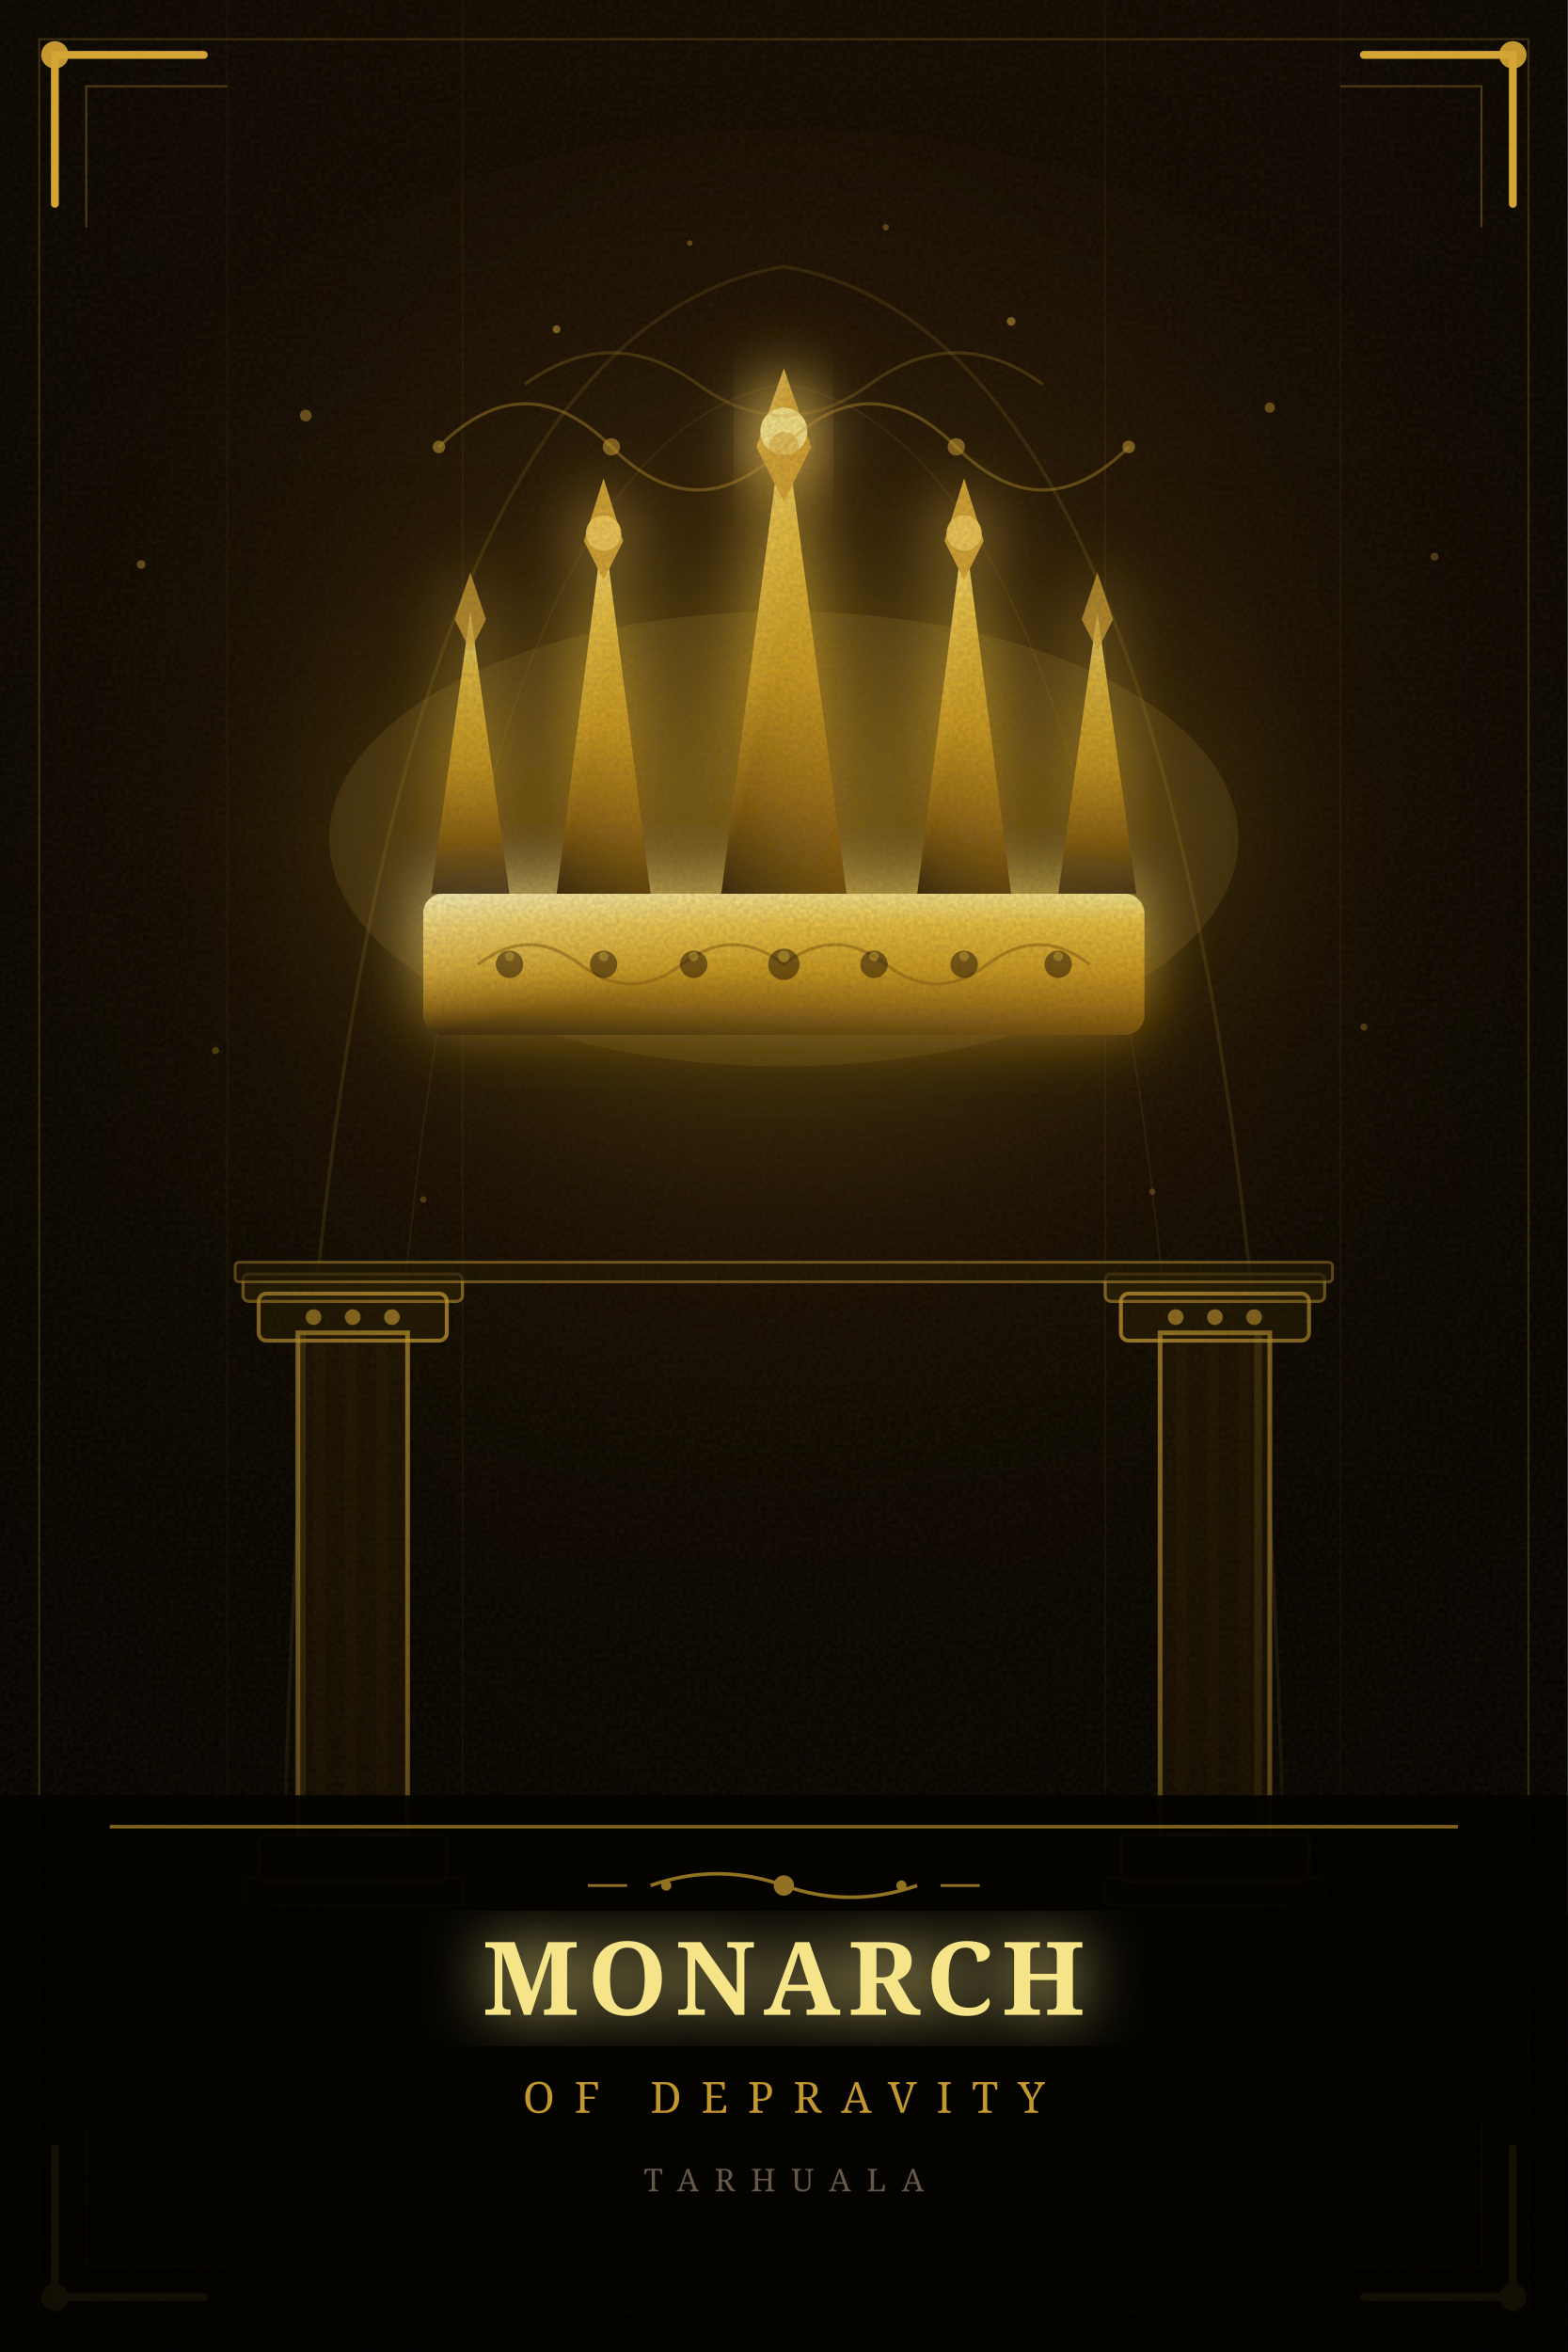
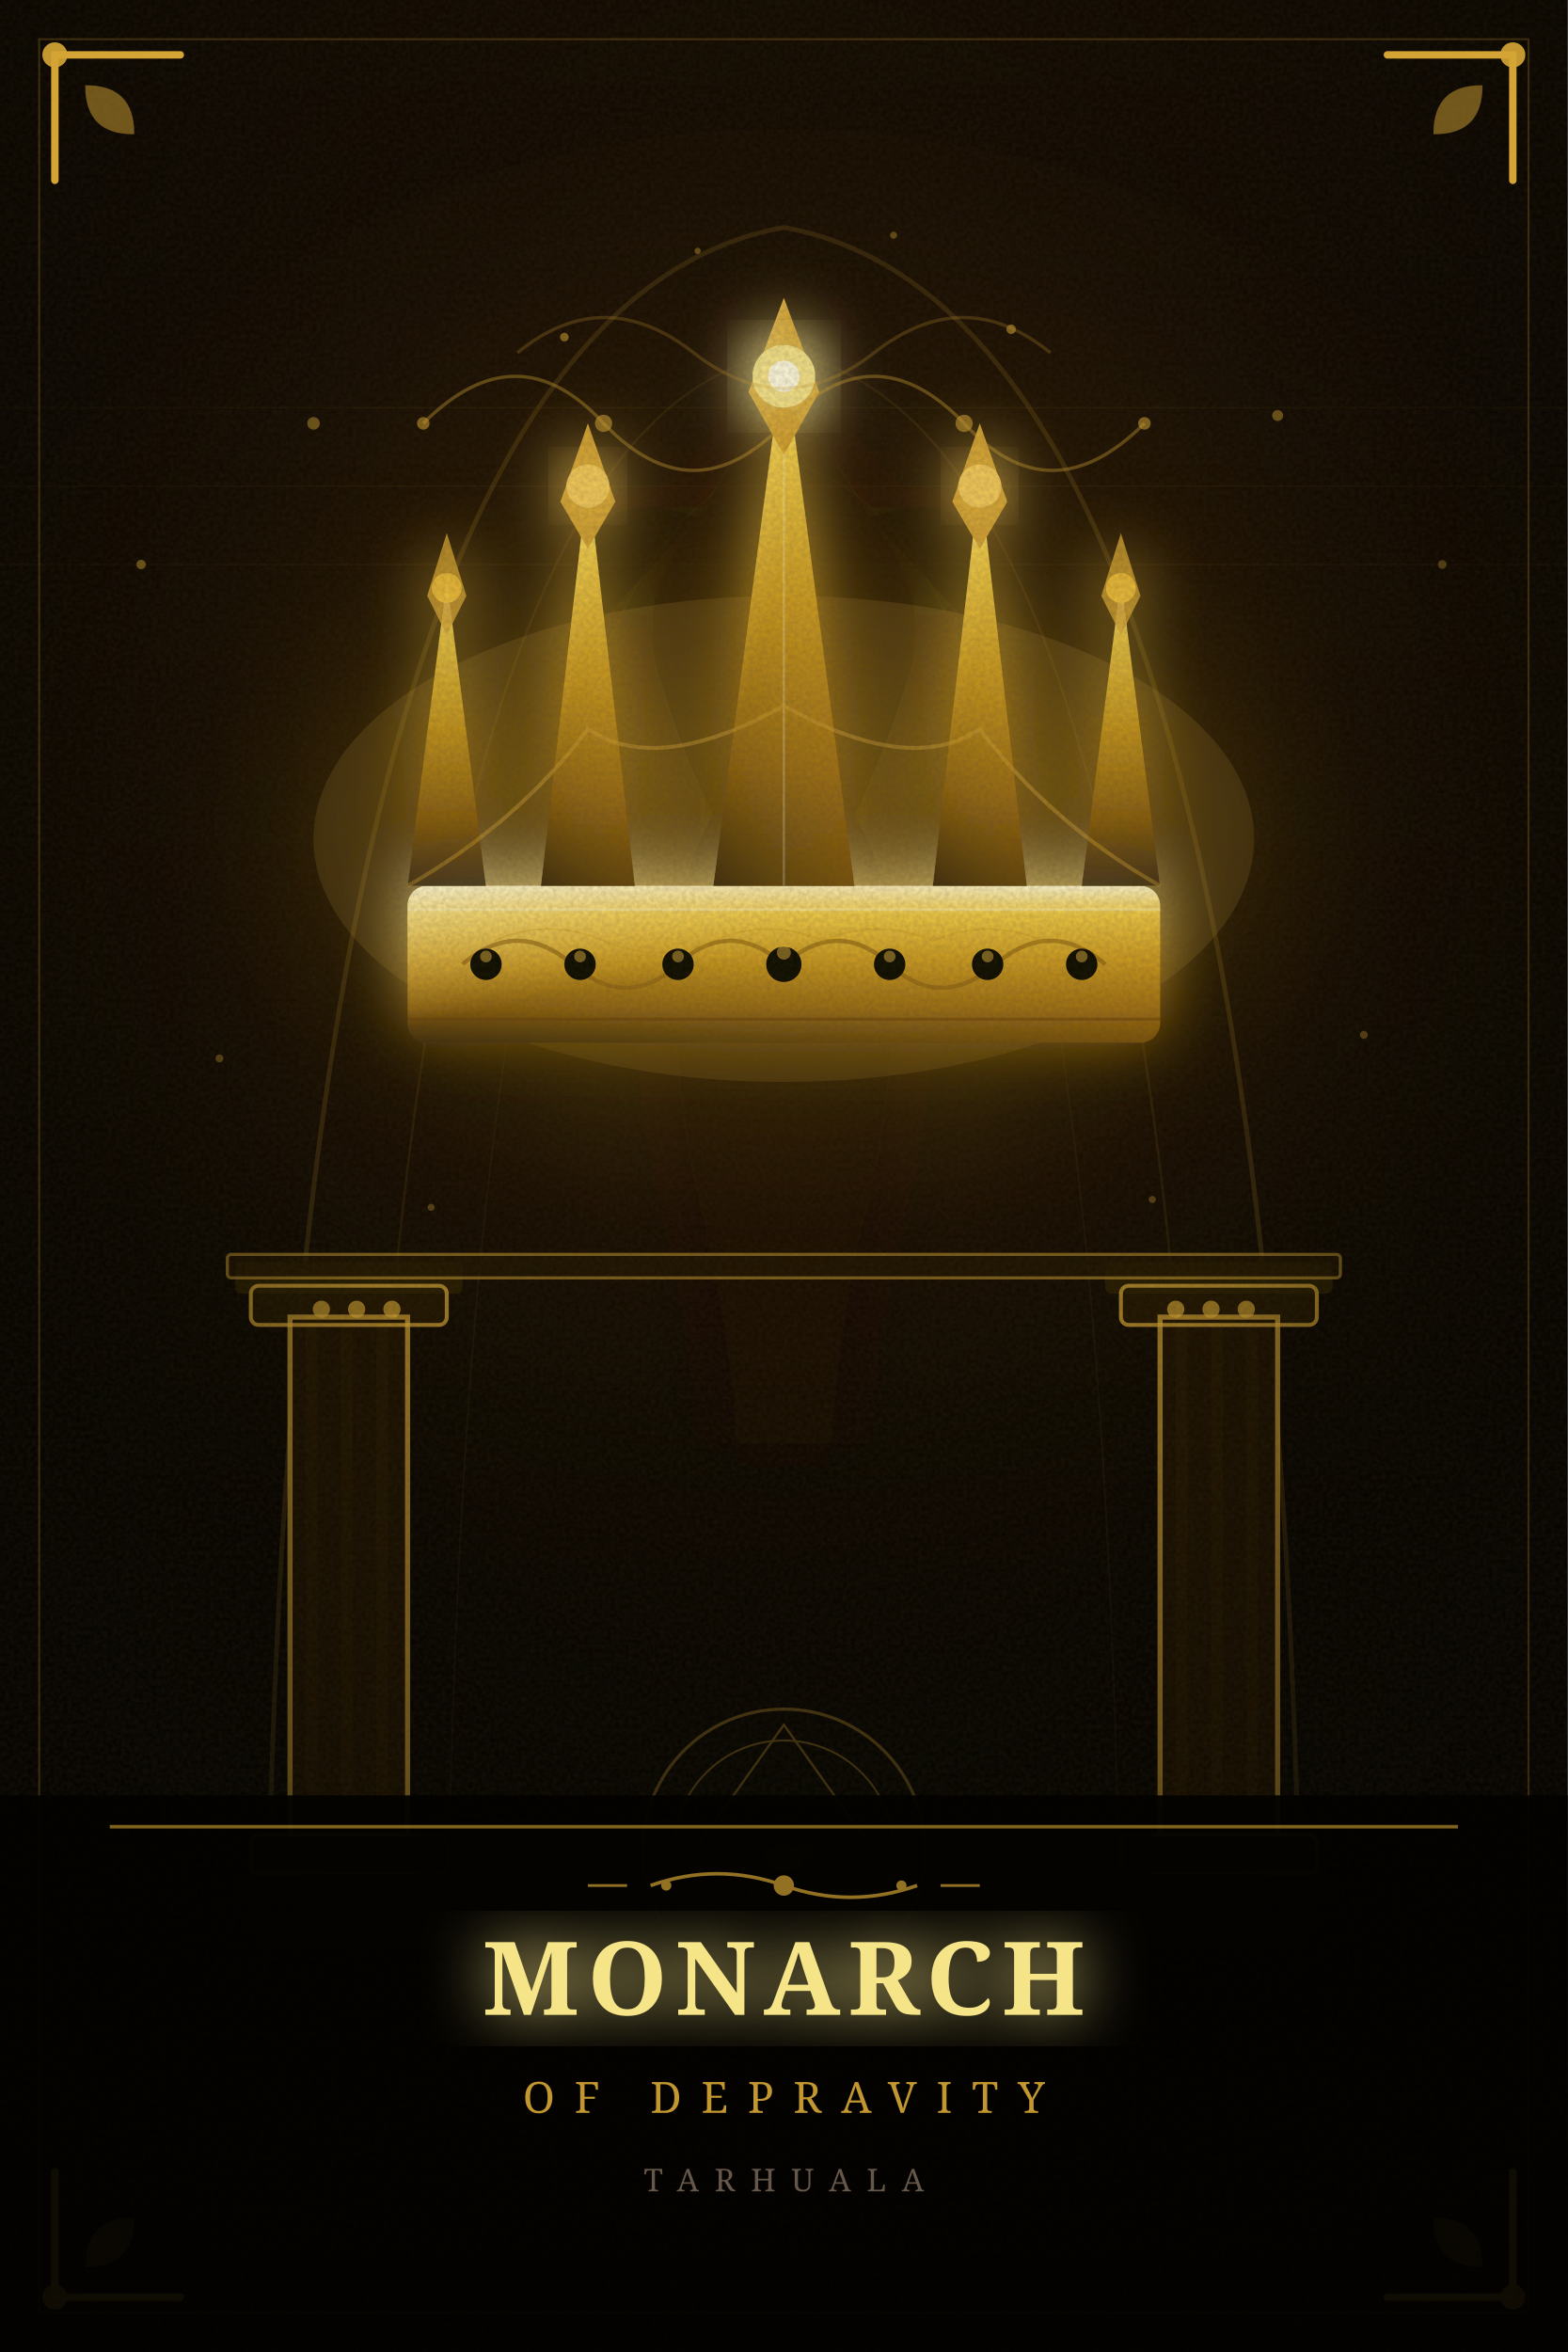
<svg xmlns="http://www.w3.org/2000/svg" viewBox="0 0 400 600" width="400" height="600">
  <defs>
    <filter id="grain">
      <feTurbulence type="fractalNoise" baseFrequency="0.88" numOctaves="3" seed="13" />
      <feColorMatrix values="0 0 0 0 0.06  0 0 0 0 0.04  0 0 0 0 0.01  0 0 0 0.48 0" />
      <feComposite in2="SourceGraphic" operator="in" />
    </filter>
    <filter id="glow" x="-40%" y="-40%" width="180%" height="180%">
      <feGaussianBlur stdDeviation="8" result="b" />
      <feMerge>
        <feMergeNode in="b" />
        <feMergeNode in="SourceGraphic" />
      </feMerge>
    </filter>
    <filter id="crownhalo" x="-55%" y="-55%" width="210%" height="210%">
      <feGaussianBlur stdDeviation="20" result="b" />
      <feMerge>
        <feMergeNode in="b" />
        <feMergeNode in="SourceGraphic" />
      </feMerge>
    </filter>
+     <filter id="shadowblur" x="-30%" y="-20%" width="160%" height="160%">
+       <feGaussianBlur stdDeviation="12" result="b" />
+       <feMerge>
+         <feMergeNode in="b" />
+         <feMergeNode in="SourceGraphic" />
+       </feMerge>
+     </filter>
    <linearGradient id="bg" x1="0" y1="0" x2="0" y2="1">
      <stop offset="0%" stop-color="#130a01" />
      <stop offset="40%" stop-color="#0a0500" />
      <stop offset="100%" stop-color="#020100" />
    </linearGradient>
    <radialGradient id="goldAura" cx="50%" cy="40%" r="56%">
-       <stop offset="0%" stop-color="#d4a434" stop-opacity="0.42" />
-       <stop offset="52%" stop-color="#6a4008" stop-opacity="0.14" />
+       <stop offset="0%" stop-color="#d4a434" stop-opacity="0.44" />
+       <stop offset="48%" stop-color="#6a4008" stop-opacity="0.15" />
      <stop offset="100%" stop-color="#000" stop-opacity="0" />
    </radialGradient>
    <linearGradient id="goldMetal" x1="0" y1="0" x2="0" y2="1">
-       <stop offset="0%" stop-color="#f8e890" />
-       <stop offset="22%" stop-color="#e8c040" />
-       <stop offset="55%" stop-color="#c89820" />
-       <stop offset="80%" stop-color="#8a6010" />
+       <stop offset="0%" stop-color="#fff8d0" />
+       <stop offset="18%" stop-color="#f0cc48" />
+       <stop offset="48%" stop-color="#c89820" />
+       <stop offset="78%" stop-color="#8a6010" />
      <stop offset="100%" stop-color="#3a2808" />
    </linearGradient>
    <linearGradient id="goldShine" x1="0" y1="0" x2="1" y2="1">
-       <stop offset="0%" stop-color="#fff8d0" stop-opacity="0.65" />
-       <stop offset="50%" stop-color="#f0c040" stop-opacity="0" />
-       <stop offset="100%" stop-color="#c08010" stop-opacity="0.45" />
-     </linearGradient>
+       <stop offset="0%" stop-color="#fff8d0" stop-opacity="0.68" />
+       <stop offset="45%" stop-color="#f0c040" stop-opacity="0" />
+       <stop offset="100%" stop-color="#c08010" stop-opacity="0.48" />
+     </linearGradient>
+     <radialGradient id="shadowFig" cx="50%" cy="20%" r="80%">
+       <stop offset="0%" stop-color="#1a0e00" stop-opacity="0.95" />
+       <stop offset="100%" stop-color="#000" stop-opacity="0" />
+     </radialGradient>
    <linearGradient id="scrollFade" x1="0" y1="0" x2="0" y2="1">
      <stop offset="0%" stop-color="#0a0500" stop-opacity="0" />
      <stop offset="100%" stop-color="#020100" stop-opacity="1" />
    </linearGradient>
    <radialGradient id="vig" cx="50%" cy="38%" r="76%">
      <stop offset="40%" stop-color="#000" stop-opacity="0" />
      <stop offset="100%" stop-color="#000" stop-opacity="0.92" />
    </radialGradient>
  </defs>
  <rect width="400" height="600" fill="url(#bg)" />
  <ellipse cx="200" cy="248" rx="235" ry="215" fill="url(#goldAura)" />
-   <path d="M 72 530 Q 72 90 200 68 Q 328 90 328 530" fill="none" stroke="#d4a434" stroke-width="0.9" opacity="0.14" />
-   <path d="M 95 530 Q 95 116 200 98 Q 305 116 305 530" fill="none" stroke="#d4a434" stroke-width="0.5" opacity="0.09" />
-   <g stroke="#d4a434" stroke-width="0.5" fill="none" opacity="0.07">
-     <line x1="58" y1="0" x2="58" y2="600" />
-     <line x1="118" y1="0" x2="118" y2="600" />
-     <line x1="282" y1="0" x2="282" y2="600" />
-     <line x1="342" y1="0" x2="342" y2="600" />
+   <path d="M 68 540 Q 68 82 200 58 Q 332 82 332 540" fill="none" stroke="#d4a434" stroke-width="1.2" opacity="0.16" />
+   <path d="M 92 540 Q 92 108 200 90 Q 308 108 308 540" fill="none" stroke="#d4a434" stroke-width="0.6" opacity="0.10" />
+   <path d="M 114 540 Q 114 132 200 118 Q 286 132 286 540" fill="none" stroke="#d4a434" stroke-width="0.4" opacity="0.06" />
+   <g stroke="#d4a434" stroke-width="0.35" fill="none" opacity="0.06">
+     <line x1="0" y1="104" x2="400" y2="104" />
+     <line x1="0" y1="124" x2="400" y2="124" />
+     <line x1="0" y1="144" x2="400" y2="144" />
+   </g>
+   <g transform="translate(200 280)" filter="url(#shadowblur)" opacity="0.55">
+     <path d="M -22,-148 Q -8,-170 0,-182 Q 8,-170 22,-148 Q 38,-128 32,-108 Q 26,-88 18,-72 Q 28,-56 28,-32 Q 28,0 20,32 Q 14,56 12,88 L -12,88 Q -14,56 -20,32 Q -28,0 -28,-32 Q -28,-56 -18,-72 Q -26,-88 -32,-108 Q -38,-128 -22,-148 Z" fill="#1a0e00" />
+     <path d="M -22,-148 Q -44,-156 -52,-140 Q -56,-128 -48,-120" fill="#150a00" />
+     <path d="M  22,-148 Q  44,-156  52,-140 Q  56,-128  48,-120" fill="#150a00" />
+     <path d="M -8,-170 Q -18,-188 -12,-200 Q -6,-208 0,-202" fill="#150a00" />
+     <path d="M  8,-170 Q  18,-188  12,-200 Q   6,-208  0,-202" fill="#150a00" />
  </g>
  <g transform="translate(200 196)" filter="url(#crownhalo)">
-     <ellipse cx="0" cy="18" rx="116" ry="58" fill="#d4a434" opacity="0.14" />
+     <ellipse cx="0" cy="18" rx="120" ry="62" fill="#d4a434" opacity="0.16" />
  </g>
  <g transform="translate(200 196)" filter="url(#glow)">
-     <rect x="-92" y="32" width="184" height="36" rx="5" fill="url(#goldMetal)" />
-     <rect x="-92" y="32" width="184" height="36" rx="5" fill="url(#goldShine)" />
-     <path d="M -78 50 Q -65 40 -52 50 Q -39 60 -26 50 Q -13 40 0 50 Q 13 40 26 50 Q 39 60 52 50 Q 65 40 78 50" stroke="#8a6010" stroke-width="0.8" fill="none" opacity="0.55" />
-     <g fill="#1a0900" opacity="0.5">
-       <circle cx="-70" cy="50" r="3.5" />
-       <circle cx="-46" cy="50" r="3.5" />
-       <circle cx="-23" cy="50" r="3.5" />
-       <circle cx="0" cy="50" r="4" />
-       <circle cx="23" cy="50" r="3.5" />
-       <circle cx="46" cy="50" r="3.5" />
-       <circle cx="70" cy="50" r="3.5" />
+     <rect x="-96" y="30" width="192" height="40" rx="5" fill="url(#goldMetal)" />
+     <rect x="-96" y="30" width="192" height="40" rx="5" fill="url(#goldShine)" />
+     <line x1="-96" y1="36" x2="96" y2="36" stroke="#fff8d0" stroke-width="0.7" opacity="0.38" />
+     <line x1="-96" y1="64" x2="96" y2="64" stroke="#6a4008" stroke-width="0.8" opacity="0.50" />
+     <path d="M -82 50 Q -68 38 -54 50 Q -40 62 -27 50 Q -14 38 0 50 Q 14 38 27 50 Q 40 62 54 50 Q 68 38 82 50" stroke="#8a6010" stroke-width="1.1" fill="none" opacity="0.60" />
+     <path d="M -74 44 Q -60 38 -46 44 Q -32 50 -18 44 Q -4 38 10 44 Q 24 38 38 44 Q 52 38 66 44" stroke="#c89820" stroke-width="0.5" fill="none" opacity="0.35" />
+     <g fill="#0e0700">
+       <circle cx="-76" cy="50" r="4" />
+       <circle cx="-52" cy="50" r="4" />
+       <circle cx="-27" cy="50" r="4" />
+       <circle cx="0" cy="50" r="4.5" />
+       <circle cx="27" cy="50" r="4" />
+       <circle cx="52" cy="50" r="4" />
+       <circle cx="76" cy="50" r="4" />
    </g>
-     <g fill="#e8c040" opacity="0.4">
-       <circle cx="-70" cy="48" r="1.2" />
-       <circle cx="-46" cy="48" r="1.2" />
-       <circle cx="-23" cy="48" r="1.2" />
-       <circle cx="0" cy="48" r="1.5" />
-       <circle cx="23" cy="48" r="1.2" />
-       <circle cx="46" cy="48" r="1.2" />
-       <circle cx="70" cy="48" r="1.2" />
+     <g fill="#e8c040" opacity="0.50">
+       <circle cx="-76" cy="48" r="1.5" />
+       <circle cx="-52" cy="48" r="1.5" />
+       <circle cx="-27" cy="48" r="1.5" />
+       <circle cx="0" cy="47" r="1.8" />
+       <circle cx="27" cy="48" r="1.5" />
+       <circle cx="52" cy="48" r="1.5" />
+       <circle cx="76" cy="48" r="1.5" />
    </g>
-     <polygon points="0,-90 -16,32 16,32" fill="url(#goldMetal)" />
-     <polygon points="0,-90 -16,32 16,32" fill="url(#goldShine)" />
-     <polygon points="0,-102 7,-82 0,-68 -7,-82" fill="#d4a434" filter="url(#glow)" />
-     <polygon points="0,-102 7,-82 0,-68 -7,-82" fill="url(#goldShine)" />
-     <circle cx="0" cy="-86" r="6" fill="#f8e890" opacity="0.92" />
-     <polygon points="-46,-62 -58,32 -34,32" fill="url(#goldMetal)" />
-     <polygon points="-46,-62 -58,32 -34,32" fill="url(#goldShine)" opacity="0.7" />
-     <polygon points="-46,-74 -51,-58 -46,-48 -41,-58" fill="#d4a434" />
-     <circle cx="-46" cy="-60" r="4.5" fill="#f8d060" opacity="0.82" />
-     <polygon points="46,-62 34,32 58,32" fill="url(#goldMetal)" />
-     <polygon points="46,-62 34,32 58,32" fill="url(#goldShine)" opacity="0.7" />
-     <polygon points="46,-74 41,-58 46,-48 51,-58" fill="#d4a434" />
-     <circle cx="46" cy="-60" r="4.5" fill="#f8d060" opacity="0.82" />
-     <polygon points="-80,-40 -90,32 -70,32" fill="url(#goldMetal)" opacity="0.9" />
-     <polygon points="-80,-50 -84,-38 -80,-30 -76,-38" fill="#d4a434" opacity="0.75" />
-     <polygon points="80,-40 70,32 90,32" fill="url(#goldMetal)" opacity="0.9" />
-     <polygon points="80,-50 76,-38 80,-30 84,-38" fill="#d4a434" opacity="0.75" />
-   </g>
-   <g transform="translate(200 114)" fill="none" stroke="#d4a434" stroke-width="0.8" opacity="0.38">
-     <path d="M -88 0 Q -66 -22 -44 0 Q -22 22 0 0 Q 22 -22 44 0 Q 66 22 88 0" />
-     <path d="M -66 -16 Q -44 -32 -22 -16 Q 0 0 22 -16 Q 44 -32 66 -16" opacity="0.6" />
-   </g>
-   <g transform="translate(200 114)" fill="#d4a434" opacity="0.55">
-     <circle cx="0" cy="0" r="3.8" />
-     <circle cx="-44" cy="0" r="2.2" />
-     <circle cx="44" cy="0" r="2.2" />
-     <circle cx="-88" cy="0" r="1.6" />
-     <circle cx="88" cy="0" r="1.6" />
+     <polygon points="0,-106 -18,30 18,30" fill="url(#goldMetal)" />
+     <polygon points="0,-106 -18,30 18,30" fill="url(#goldShine)" />
+     <line x1="0" y1="-106" x2="0" y2="30" stroke="#fff8d0" stroke-width="0.6" opacity="0.25" />
+     <polygon points="0,-120 9,-96 0,-80 -9,-96" fill="#d4a434" />
+     <polygon points="0,-120 9,-96 0,-80 -9,-96" fill="url(#goldShine)" />
+     <circle cx="0" cy="-100" r="8" fill="#f8e890" opacity="0.94" filter="url(#glow)" />
+     <circle cx="0" cy="-100" r="4" fill="#fffbe0" />
+     <polygon points="-50,-74 -62,30 -38,30" fill="url(#goldMetal)" />
+     <polygon points="-50,-74 -62,30 -38,30" fill="url(#goldShine)" opacity="0.7" />
+     <polygon points="-50,-88 -57,-68 -50,-56 -43,-68" fill="#d4a434" />
+     <circle cx="-50" cy="-72" r="5.5" fill="#f8d060" opacity="0.88" filter="url(#glow)" />
+     <polygon points="50,-74 38,30 62,30" fill="url(#goldMetal)" />
+     <polygon points="50,-74 38,30 62,30" fill="url(#goldShine)" opacity="0.7" />
+     <polygon points="50,-88 43,-68 50,-56 57,-68" fill="#d4a434" />
+     <circle cx="50" cy="-72" r="5.5" fill="#f8d060" opacity="0.88" filter="url(#glow)" />
+     <polygon points="-86,-48 -96,30 -76,30" fill="url(#goldMetal)" opacity="0.92" />
+     <polygon points="-86,-60 -91,-44 -86,-34 -81,-44" fill="#d4a434" opacity="0.80" />
+     <circle cx="-86" cy="-46" r="3.8" fill="#f8c840" opacity="0.75" />
+     <polygon points="86,-48 76,30 96,30" fill="url(#goldMetal)" opacity="0.92" />
+     <polygon points="86,-60 81,-44 86,-34 91,-44" fill="#d4a434" opacity="0.80" />
+     <circle cx="86" cy="-46" r="3.8" fill="#f8c840" opacity="0.75" />
+     <path d="M -96,30 Q -68,14 -50,-10 Q -32,2 0,-16 Q 32,2 50,-10 Q 68,14 96,30" fill="none" stroke="#d4a434" stroke-width="1.0" opacity="0.42" />
+   </g>
+   <g transform="translate(200 108)" fill="none" stroke="#d4a434" stroke-width="0.85" opacity="0.40">
+     <path d="M -92,0 Q -68,-24 -46,0 Q -23,24 0,0 Q 23,-24 46,0 Q 68,24 92,0" />
+     <path d="M -68,-18 Q -46,-36 -23,-18 Q 0,0 23,-18 Q 46,-36 68,-18" opacity="0.60" />
+   </g>
+   <g transform="translate(200 108)" fill="#d4a434" opacity="0.58">
+     <circle cx="0" cy="0" r="4.0" />
+     <circle cx="-46" cy="0" r="2.2" />
+     <circle cx="46" cy="0" r="2.2" />
+     <circle cx="-92" cy="0" r="1.6" />
+     <circle cx="92" cy="0" r="1.6" />
  </g>
  <g fill="#d4a434">
-     <circle cx="36" cy="144" r="1.1" opacity="0.62" />
-     <circle cx="78" cy="106" r="1.5" opacity="0.52" />
-     <circle cx="142" cy="84" r="1.0" opacity="0.56" />
-     <circle cx="258" cy="82" r="1.1" opacity="0.56" />
-     <circle cx="324" cy="104" r="1.3" opacity="0.52" />
-     <circle cx="366" cy="142" r="1.0" opacity="0.46" />
-     <circle cx="55" cy="268" r="0.9" opacity="0.38" />
-     <circle cx="348" cy="262" r="0.9" opacity="0.38" />
-     <circle cx="108" cy="306" r="0.8" opacity="0.32" />
-     <circle cx="294" cy="304" r="0.8" opacity="0.32" />
-     <circle cx="176" cy="62" r="0.7" opacity="0.42" />
-     <circle cx="226" cy="58" r="0.8" opacity="0.38" />
-   </g>
-   <g>
-     <rect x="0" y="488" width="400" height="112" fill="#060300" opacity="0.82" />
-     <rect x="56" y="488" width="288" height="9" rx="1.5" fill="#0b0700" opacity="0.9" />
-     <rect x="78" y="476" width="244" height="13" rx="1.5" fill="#0d0800" opacity="0.72" />
-     <rect x="108" y="464" width="184" height="13" rx="1.5" fill="#100900" opacity="0.62" />
-     <rect x="76" y="340" width="28" height="128" fill="#1a1000" opacity="0.95" />
-     <rect x="80" y="340" width="3" height="128" fill="#221600" opacity="0.7" />
-     <rect x="88" y="340" width="3" height="128" fill="#221600" opacity="0.7" />
-     <rect x="96" y="340" width="3" height="128" fill="#221600" opacity="0.7" />
-     <rect x="66" y="330" width="48" height="12" rx="2" fill="#1c1400" opacity="0.95" />
-     <rect x="62" y="325" width="56" height="7" rx="1.5" fill="#241a00" opacity="0.88" />
-     <rect x="66" y="468" width="48" height="12" rx="2" fill="#1c1400" opacity="0.95" />
-     <rect x="62" y="479" width="56" height="7" rx="1.5" fill="#241a00" opacity="0.88" />
-     <rect x="76" y="340" width="28" height="128" fill="none" stroke="#d4a434" stroke-width="1.2" opacity="0.65" />
-     <rect x="66" y="330" width="48" height="12" rx="2" fill="none" stroke="#d4a434" stroke-width="1.0" opacity="0.72" />
-     <rect x="62" y="325" width="56" height="7" rx="1.5" fill="none" stroke="#d4a434" stroke-width="0.8" opacity="0.55" />
-     <rect x="66" y="468" width="48" height="12" rx="2" fill="none" stroke="#d4a434" stroke-width="1.0" opacity="0.72" />
-     <rect x="62" y="479" width="56" height="7" rx="1.5" fill="none" stroke="#d4a434" stroke-width="0.8" opacity="0.55" />
-     <rect x="76" y="340" width="2" height="128" fill="#d4a434" opacity="0.18" />
-     <g fill="#d4a434" opacity="0.62">
-       <circle cx="80" cy="336" r="2" />
-       <circle cx="90" cy="336" r="2" />
-       <circle cx="100" cy="336" r="2" />
-     </g>
-     <rect x="296" y="340" width="28" height="128" fill="#1a1000" opacity="0.95" />
-     <rect x="300" y="340" width="3" height="128" fill="#221600" opacity="0.7" />
-     <rect x="308" y="340" width="3" height="128" fill="#221600" opacity="0.7" />
-     <rect x="316" y="340" width="3" height="128" fill="#221600" opacity="0.7" />
-     <rect x="286" y="330" width="48" height="12" rx="2" fill="#1c1400" opacity="0.95" />
-     <rect x="282" y="325" width="56" height="7" rx="1.5" fill="#241a00" opacity="0.88" />
-     <rect x="286" y="468" width="48" height="12" rx="2" fill="#1c1400" opacity="0.95" />
-     <rect x="282" y="479" width="56" height="7" rx="1.5" fill="#241a00" opacity="0.88" />
-     <rect x="296" y="340" width="28" height="128" fill="none" stroke="#d4a434" stroke-width="1.2" opacity="0.65" />
-     <rect x="286" y="330" width="48" height="12" rx="2" fill="none" stroke="#d4a434" stroke-width="1.0" opacity="0.72" />
-     <rect x="282" y="325" width="56" height="7" rx="1.5" fill="none" stroke="#d4a434" stroke-width="0.8" opacity="0.55" />
-     <rect x="286" y="468" width="48" height="12" rx="2" fill="none" stroke="#d4a434" stroke-width="1.0" opacity="0.72" />
-     <rect x="282" y="479" width="56" height="7" rx="1.5" fill="none" stroke="#d4a434" stroke-width="0.8" opacity="0.55" />
-     <rect x="320" y="340" width="2" height="128" fill="#d4a434" opacity="0.18" />
-     <g fill="#d4a434" opacity="0.62">
-       <circle cx="300" cy="336" r="2" />
-       <circle cx="310" cy="336" r="2" />
-       <circle cx="320" cy="336" r="2" />
-     </g>
-     <rect x="60" y="322" width="280" height="5" rx="1" fill="#1c1400" opacity="0.7" />
-     <rect x="60" y="322" width="280" height="5" rx="1" fill="none" stroke="#d4a434" stroke-width="0.7" opacity="0.5" />
+     <circle cx="36" cy="144" r="1.2" opacity="0.65" />
+     <circle cx="80" cy="108" r="1.6" opacity="0.54" />
+     <circle cx="144" cy="86" r="1.1" opacity="0.58" />
+     <circle cx="258" cy="84" r="1.2" opacity="0.58" />
+     <circle cx="326" cy="106" r="1.4" opacity="0.54" />
+     <circle cx="368" cy="144" r="1.1" opacity="0.48" />
+     <circle cx="56" cy="270" r="1.0" opacity="0.40" />
+     <circle cx="348" cy="264" r="1.0" opacity="0.40" />
+     <circle cx="110" cy="308" r="0.9" opacity="0.34" />
+     <circle cx="294" cy="306" r="0.9" opacity="0.34" />
+     <circle cx="178" cy="64" r="0.8" opacity="0.44" />
+     <circle cx="228" cy="60" r="0.9" opacity="0.40" />
+   </g>
+   <rect x="74" y="336" width="30" height="132" fill="#1a1000" opacity="0.96" />
+   <rect x="78" y="336" width="3" height="132" fill="#221600" opacity="0.65" />
+   <rect x="87" y="336" width="3" height="132" fill="#221600" opacity="0.65" />
+   <rect x="96" y="336" width="3" height="132" fill="#221600" opacity="0.65" />
+   <rect x="64" y="328" width="50" height="10" rx="2" fill="#1e1400" opacity="0.96" />
+   <rect x="60" y="322" width="58" height="8" rx="1.5" fill="#261c00" opacity="0.90" />
+   <rect x="64" y="468" width="50" height="10" rx="2" fill="#1e1400" opacity="0.96" />
+   <rect x="60" y="478" width="58" height="8" rx="1.5" fill="#261c00" opacity="0.90" />
+   <rect x="74" y="336" width="30" height="132" fill="none" stroke="#d4a434" stroke-width="1.3" opacity="0.68" />
+   <rect x="64" y="328" width="50" height="10" rx="2" fill="none" stroke="#d4a434" stroke-width="1.0" opacity="0.72" />
+   <rect x="64" y="468" width="50" height="10" rx="2" fill="none" stroke="#d4a434" stroke-width="1.0" opacity="0.72" />
+   <g fill="#d4a434" opacity="0.65">
+     <circle cx="82" cy="334" r="2.2" />
+     <circle cx="91" cy="334" r="2.2" />
+     <circle cx="100" cy="334" r="2.2" />
+   </g>
+   <rect x="296" y="336" width="30" height="132" fill="#1a1000" opacity="0.96" />
+   <rect x="300" y="336" width="3" height="132" fill="#221600" opacity="0.65" />
+   <rect x="309" y="336" width="3" height="132" fill="#221600" opacity="0.65" />
+   <rect x="318" y="336" width="3" height="132" fill="#221600" opacity="0.65" />
+   <rect x="286" y="328" width="50" height="10" rx="2" fill="#1e1400" opacity="0.96" />
+   <rect x="282" y="322" width="58" height="8" rx="1.5" fill="#261c00" opacity="0.90" />
+   <rect x="286" y="468" width="50" height="10" rx="2" fill="#1e1400" opacity="0.96" />
+   <rect x="282" y="478" width="58" height="8" rx="1.5" fill="#261c00" opacity="0.90" />
+   <rect x="296" y="336" width="30" height="132" fill="none" stroke="#d4a434" stroke-width="1.3" opacity="0.68" />
+   <rect x="286" y="328" width="50" height="10" rx="2" fill="none" stroke="#d4a434" stroke-width="1.0" opacity="0.72" />
+   <rect x="286" y="468" width="50" height="10" rx="2" fill="none" stroke="#d4a434" stroke-width="1.0" opacity="0.72" />
+   <g fill="#d4a434" opacity="0.65">
+     <circle cx="300" cy="334" r="2.2" />
+     <circle cx="309" cy="334" r="2.2" />
+     <circle cx="318" cy="334" r="2.2" />
+   </g>
+   <rect x="58" y="320" width="284" height="6" rx="1" fill="#1e1400" opacity="0.72" />
+   <rect x="58" y="320" width="284" height="6" rx="1" fill="none" stroke="#d4a434" stroke-width="0.8" opacity="0.52" />
+   <rect x="0" y="488" width="400" height="112" fill="#060300" opacity="0.84" />
+   <rect x="52" y="488" width="296" height="9" rx="1.5" fill="#0c0700" opacity="0.92" />
+   <rect x="76" y="478" width="248" height="12" rx="1.5" fill="#0e0800" opacity="0.76" />
+   <rect x="106" y="466" width="188" height="13" rx="1.5" fill="#100900" opacity="0.64" />
+   <g transform="translate(200 472)" opacity="0.32">
+     <circle r="36" fill="none" stroke="#d4a434" stroke-width="0.8" />
+     <circle r="28" fill="none" stroke="#d4a434" stroke-width="0.5" />
+     <polygon points="0,-32 30,10 -18,26 18,26 -30,10" fill="none" stroke="#d4a434" stroke-width="0.6" />
+     <ellipse cx="0" cy="2" rx="5" ry="3.5" fill="#d4a434" opacity="0.55" />
+     <ellipse cx="5.5" cy="0.5" rx="2.8" ry="2" fill="#d4a434" opacity="0.55" />
+     <path d="M -5 4 Q -9 8 -8 12" stroke="#d4a434" stroke-width="0.8" fill="none" stroke-linecap="round" />
  </g>
  <rect x="0" y="452" width="400" height="148" fill="url(#scrollFade)" />
  <rect width="400" height="600" fill="url(#vig)" />
  <rect width="400" height="600" filter="url(#grain)" opacity="0.52" />
-   <g stroke="#d4a434" stroke-width="2" fill="none" stroke-linecap="round">
-     <path d="M 14 52 L 14 14 L 52 14" />
-     <path d="M 348 14 L 386 14 L 386 52" />
-     <path d="M 14 548 L 14 586 L 52 586" />
-     <path d="M 386 548 L 386 586 L 348 586" />
+   <g stroke="#d4a434" stroke-width="1.9" fill="none" stroke-linecap="round">
+     <path d="M 14 46 L 14 14 L 46 14" />
+     <path d="M 354 14 L 386 14 L 386 46" />
+     <path d="M 14 554 L 14 586 L 46 586" />
+     <path d="M 386 554 L 386 586 L 354 586" />
  </g>
  <g fill="#d4a434" opacity="0.92">
-     <circle cx="14" cy="14" r="3.5" />
-     <circle cx="386" cy="14" r="3.5" />
-     <circle cx="14" cy="586" r="3.5" />
-     <circle cx="386" cy="586" r="3.5" />
-   </g>
-   <g stroke="#d4a434" stroke-width="0.5" fill="none" opacity="0.32">
-     <path d="M 22 58 L 22 22 L 58 22" />
-     <path d="M 342 22 L 378 22 L 378 58" />
-     <path d="M 22 542 L 22 578 L 58 578" />
-     <path d="M 378 542 L 378 578 L 342 578" />
+     <circle cx="14" cy="14" r="3.2" />
+     <circle cx="386" cy="14" r="3.2" />
+     <circle cx="14" cy="586" r="3.2" />
+     <circle cx="386" cy="586" r="3.2" />
+   </g>
+   <g fill="#d4a434" opacity="0.50" stroke="#d4a434" stroke-width="0.5">
+     <path d="M 22 22 Q 34 22 34 34 Q 22 34 22 22 Z" />
+     <path d="M 378 22 Q 366 22 366 34 Q 378 34 378 22 Z" />
+     <path d="M 22 578 Q 34 578 34 566 Q 22 566 22 578 Z" />
+     <path d="M 378 578 Q 366 578 366 566 Q 378 566 378 578 Z" />
  </g>
  <rect x="10" y="10" width="380" height="580" fill="none" stroke="#d4a434" stroke-width="0.5" opacity="0.22" />
-   <rect x="0" y="458" width="400" height="142" fill="#030200" opacity="0.92" />
+   <rect x="0" y="458" width="400" height="142" fill="#030200" opacity="0.94" />
  <line x1="28" y1="466" x2="372" y2="466" stroke="#d4a434" stroke-width="0.9" opacity="0.58" />
  <g transform="translate(200 481)" fill="#d4a434" opacity="0.68">
    <path d="M -34,0 Q -17,-6 0,0 Q 17,6 34,0" fill="none" stroke="#d4a434" stroke-width="0.9" />
    <circle cx="0" cy="0" r="2.6" />
    <circle cx="-30" cy="0" r="1.3" />
    <circle cx="30" cy="0" r="1.3" />
    <path d="M -50,0 L -40,0" stroke="#d4a434" stroke-width="0.7" />
    <path d="M 40,0 L 50,0" stroke="#d4a434" stroke-width="0.7" />
  </g>
  <text x="200" y="514" text-anchor="middle" font-family="Georgia,serif" font-size="26" font-weight="700" letter-spacing="2" fill="#f5e488" filter="url(#glow)">MONARCH</text>
  <text x="200" y="539" text-anchor="middle" font-family="Georgia,serif" font-size="11" font-weight="400" letter-spacing="5" fill="#d4a434" opacity="0.92">OF DEPRAVITY</text>
  <text x="200" y="559" text-anchor="middle" font-family="Georgia,serif" font-size="8" font-weight="400" letter-spacing="4" fill="#7a6a5a" opacity="0.82">TARHUALA</text>
</svg>
